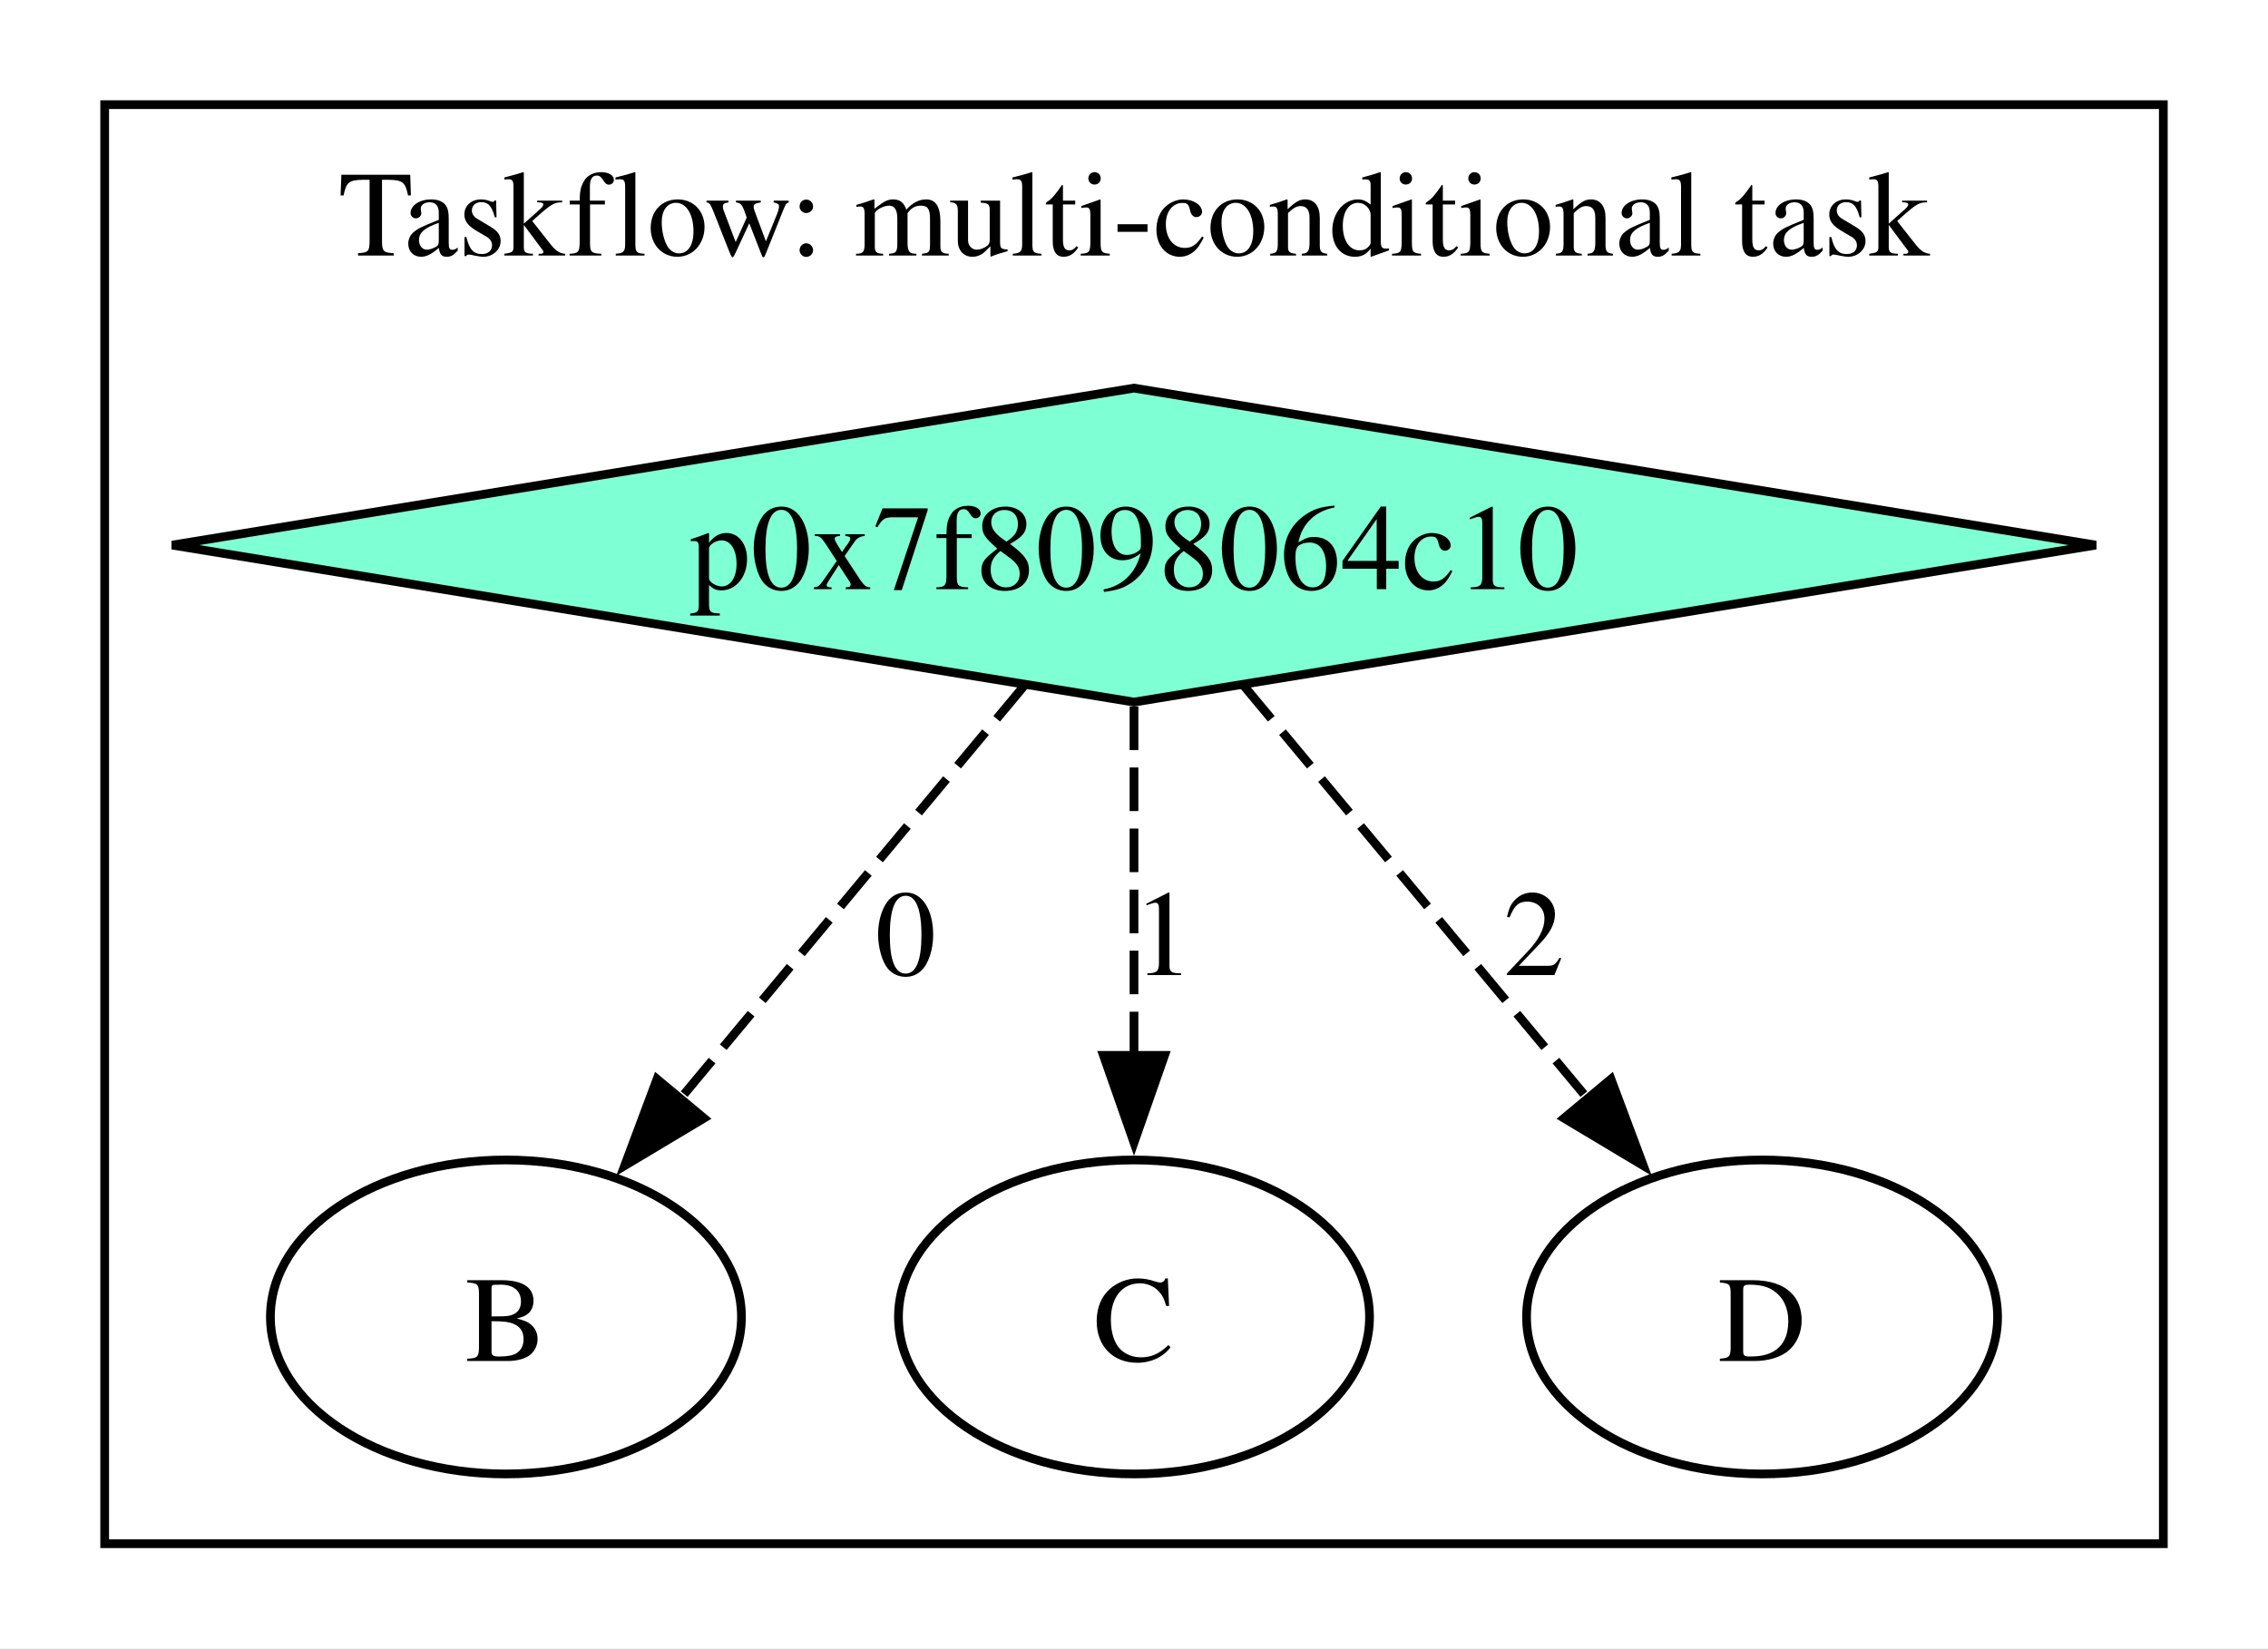
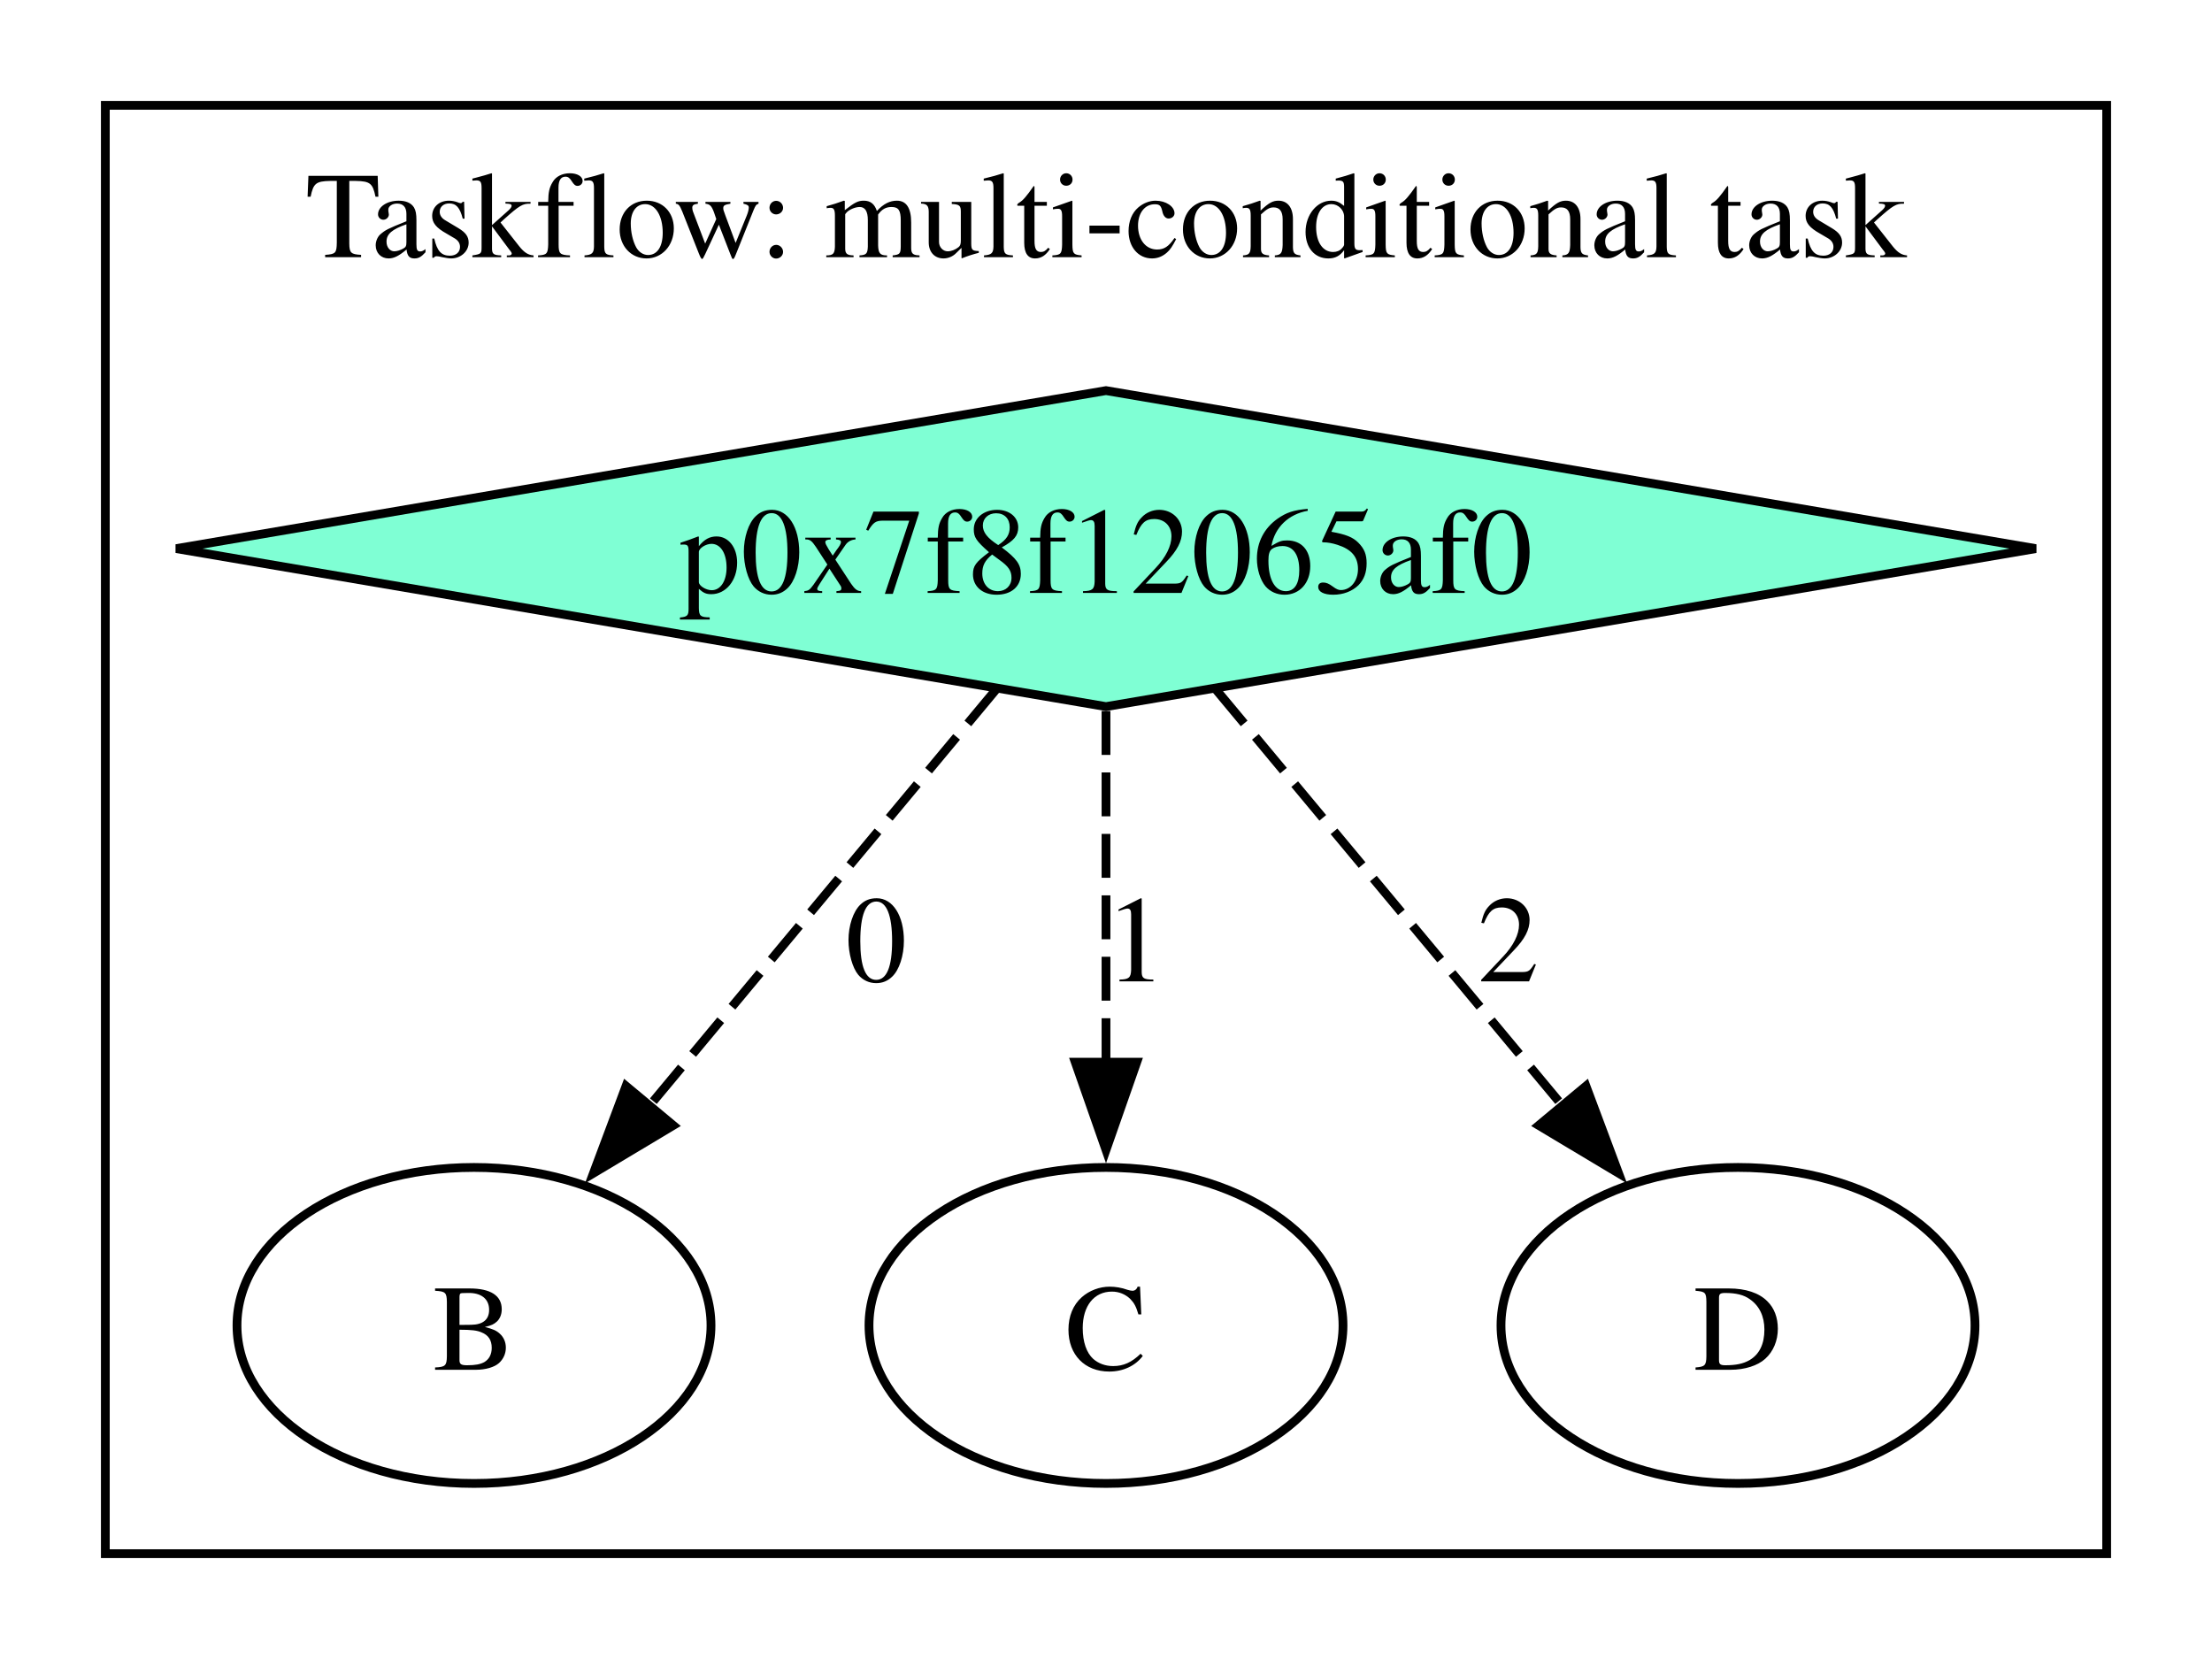
- <svg xmlns="http://www.w3.org/2000/svg" width="260pt" height="189pt" viewBox="0.00 0.00 260.00 189.00">
+ <svg xmlns="http://www.w3.org/2000/svg" width="252pt" height="189pt" viewBox="0.00 0.00 252.00 189.00">
  <g id="graph0" class="graph" transform="scale(1 1) rotate(0) translate(4 185)">
-     <polygon fill="white" stroke="none" points="-4,4 -4,-185 256,-185 256,4 -4,4" />
+     <polygon fill="white" stroke="none" points="-4,4 -4,-185 248,-185 248,4 -4,4" />
    <g id="clust1" class="cluster">
-       <polygon fill="none" stroke="black" points="8,-8 8,-173 244,-173 244,-8 8,-8" />
-       <text text-anchor="middle" x="126" y="-155.7" font-family="Times,serif" font-size="14.00">Taskflow: multi-conditional task</text>
+       <polygon fill="none" stroke="black" points="8,-8 8,-173 236,-173 236,-8 8,-8" />
+       <text text-anchor="middle" x="122" y="-155.7" font-family="Times,serif" font-size="14.00">Taskflow: multi-conditional task</text>
    </g>
    <g id="node1" class="node">
-       <polygon fill="aquamarine" stroke="black" points="126,-140.5 15.74,-122.5 126,-104.5 236.26,-122.5 126,-140.5" />
-       <text text-anchor="middle" x="126" y="-117.45" font-family="Times,serif" font-size="14.00">p0x7f8098064c10</text>
+       <polygon fill="aquamarine" stroke="black" points="122,-140.5 16.08,-122.5 122,-104.5 227.92,-122.5 122,-140.5" />
+       <text text-anchor="middle" x="122" y="-117.45" font-family="Times,serif" font-size="14.00">p0x7f8f12065af0</text>
    </g>
    <g id="node2" class="node">
-       <ellipse fill="none" stroke="black" cx="54" cy="-34" rx="27" ry="18" />
-       <text text-anchor="middle" x="54" y="-28.95" font-family="Times,serif" font-size="14.00">B</text>
+       <ellipse fill="none" stroke="black" cx="50" cy="-34" rx="27" ry="18" />
+       <text text-anchor="middle" x="50" y="-28.95" font-family="Times,serif" font-size="14.00">B</text>
    </g>
    <g id="edge1" class="edge">
-       <path fill="none" stroke="black" stroke-dasharray="5,2" d="M113.46,-106.43C102.48,-93.24 86.34,-73.86 73.65,-58.61" />
-       <polygon fill="black" stroke="black" points="76.7,-56.79 67.61,-51.35 71.32,-61.27 76.7,-56.79" />
-       <text text-anchor="middle" x="99.82" y="-73.2" font-family="Times,serif" font-size="14.00">0</text>
+       <path fill="none" stroke="black" stroke-dasharray="5,2" d="M109.46,-106.43C98.48,-93.24 82.34,-73.86 69.65,-58.61" />
+       <polygon fill="black" stroke="black" points="72.7,-56.79 63.61,-51.35 67.32,-61.27 72.7,-56.79" />
+       <text text-anchor="middle" x="95.82" y="-73.2" font-family="Times,serif" font-size="14.00">0</text>
    </g>
    <g id="node3" class="node">
-       <ellipse fill="none" stroke="black" cx="126" cy="-34" rx="27" ry="18" />
-       <text text-anchor="middle" x="126" y="-28.95" font-family="Times,serif" font-size="14.00">C</text>
+       <ellipse fill="none" stroke="black" cx="122" cy="-34" rx="27" ry="18" />
+       <text text-anchor="middle" x="122" y="-28.95" font-family="Times,serif" font-size="14.00">C</text>
    </g>
    <g id="edge2" class="edge">
-       <path fill="none" stroke="black" stroke-dasharray="5,2" d="M126,-104C126,-92.51 126,-77.2 126,-63.93" />
-       <polygon fill="black" stroke="black" points="129.5,-63.99 126,-53.99 122.5,-63.99 129.5,-63.99" />
-       <text text-anchor="middle" x="129.38" y="-73.2" font-family="Times,serif" font-size="14.00">1</text>
+       <path fill="none" stroke="black" stroke-dasharray="5,2" d="M122,-104C122,-92.51 122,-77.2 122,-63.93" />
+       <polygon fill="black" stroke="black" points="125.5,-63.99 122,-53.99 118.5,-63.99 125.5,-63.99" />
+       <text text-anchor="middle" x="125.38" y="-73.2" font-family="Times,serif" font-size="14.00">1</text>
    </g>
    <g id="node4" class="node">
-       <ellipse fill="none" stroke="black" cx="198" cy="-34" rx="27" ry="18" />
-       <text text-anchor="middle" x="198" y="-28.95" font-family="Times,serif" font-size="14.00">D</text>
+       <ellipse fill="none" stroke="black" cx="194" cy="-34" rx="27" ry="18" />
+       <text text-anchor="middle" x="194" y="-28.95" font-family="Times,serif" font-size="14.00">D</text>
    </g>
    <g id="edge3" class="edge">
-       <path fill="none" stroke="black" stroke-dasharray="5,2" d="M138.54,-106.43C149.52,-93.24 165.66,-73.86 178.35,-58.61" />
-       <polygon fill="black" stroke="black" points="180.68,-61.27 184.39,-51.35 175.3,-56.79 180.68,-61.27" />
-       <text text-anchor="middle" x="171.82" y="-73.2" font-family="Times,serif" font-size="14.00">2</text>
+       <path fill="none" stroke="black" stroke-dasharray="5,2" d="M134.54,-106.43C145.52,-93.24 161.66,-73.86 174.35,-58.61" />
+       <polygon fill="black" stroke="black" points="176.68,-61.27 180.39,-51.35 171.3,-56.79 176.68,-61.27" />
+       <text text-anchor="middle" x="167.82" y="-73.2" font-family="Times,serif" font-size="14.00">2</text>
    </g>
  </g>
</svg>
